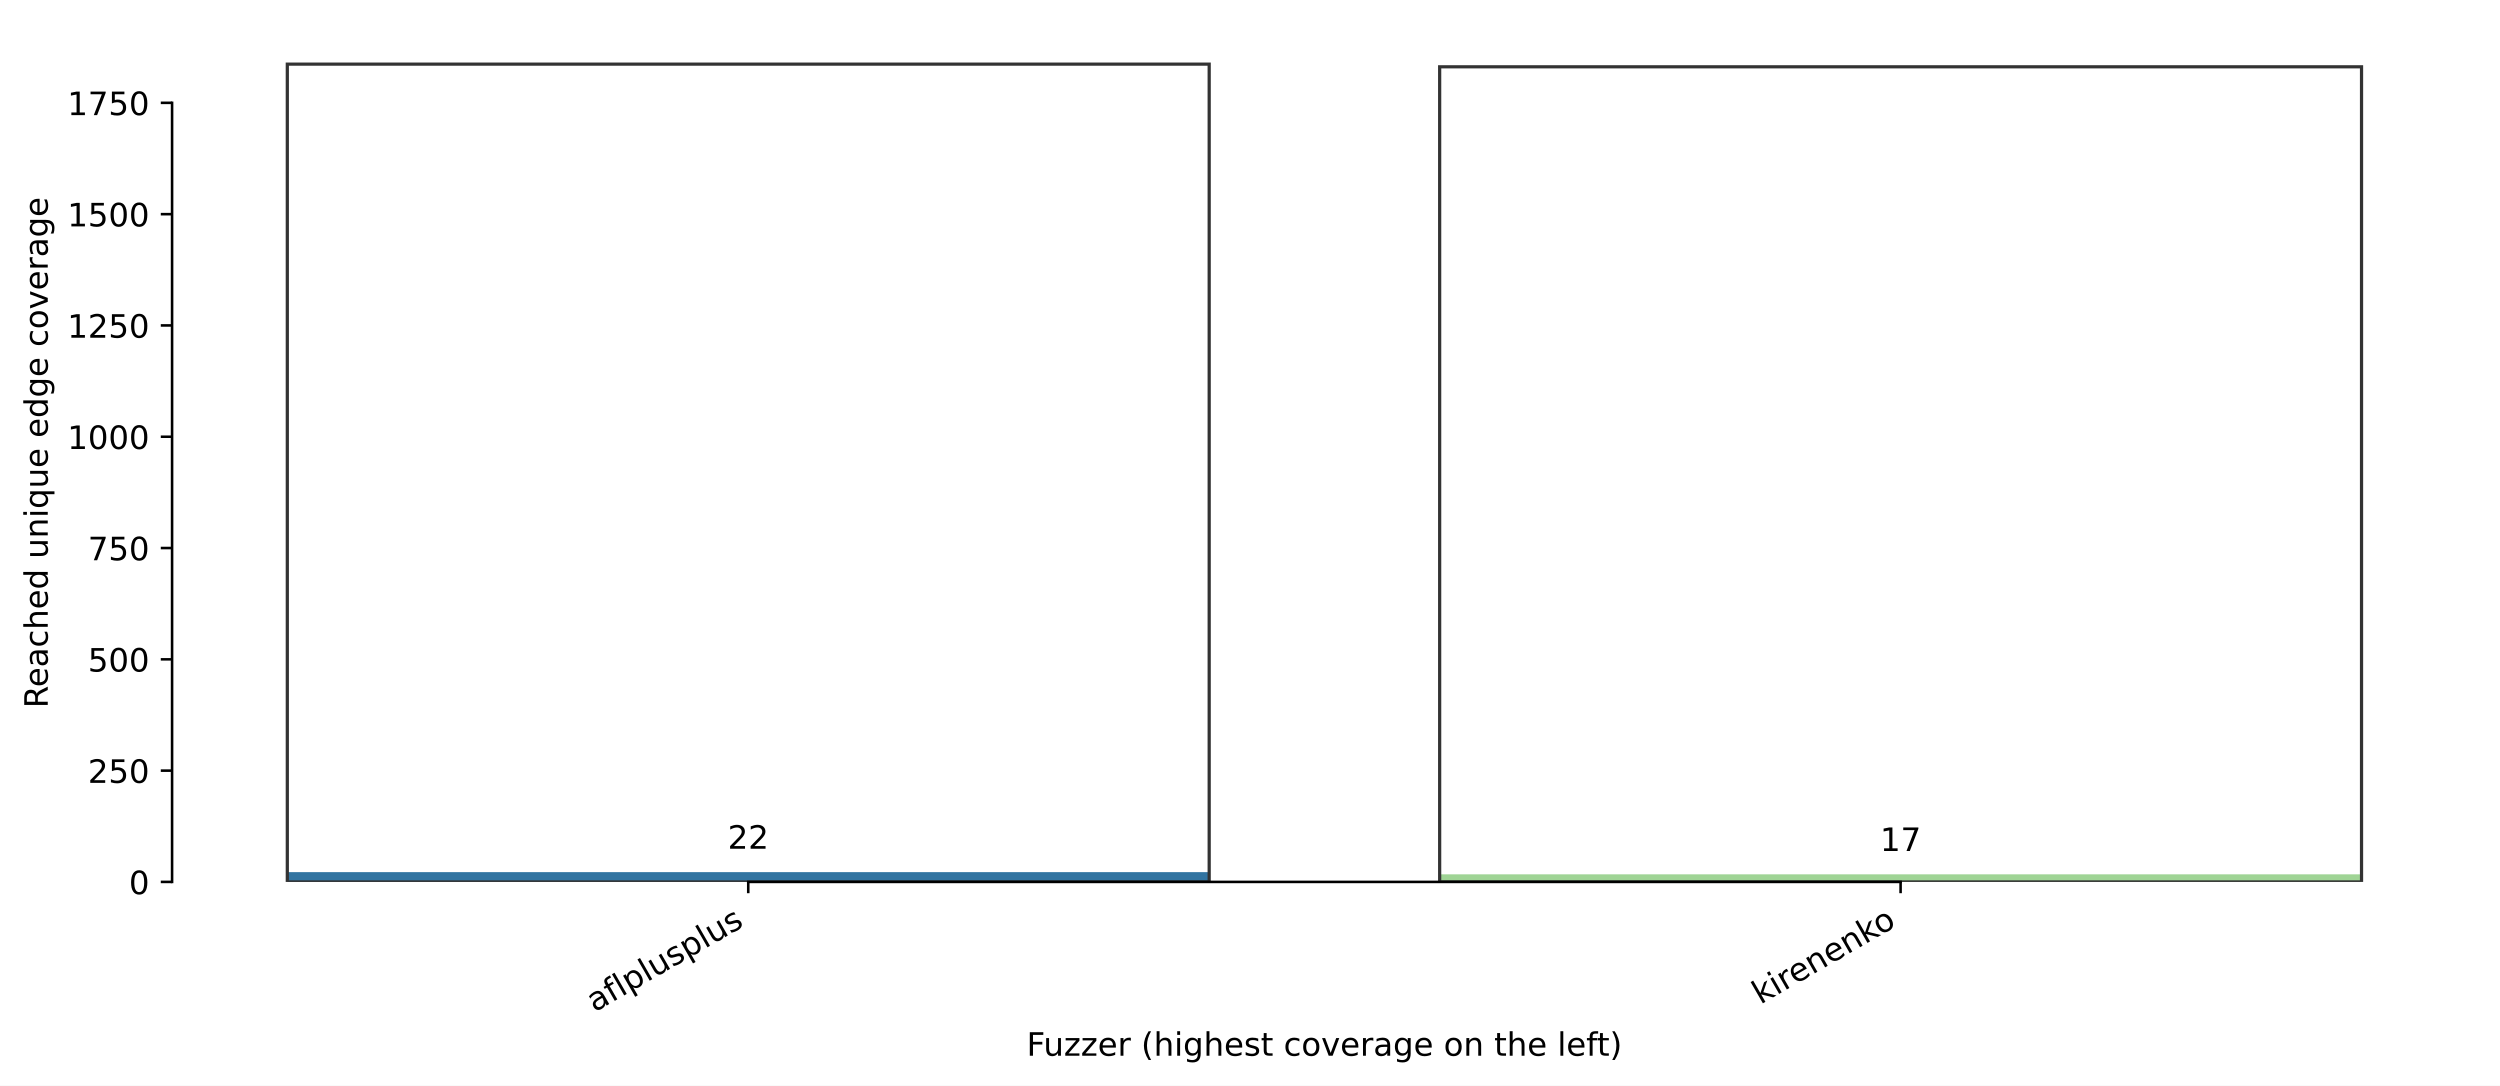
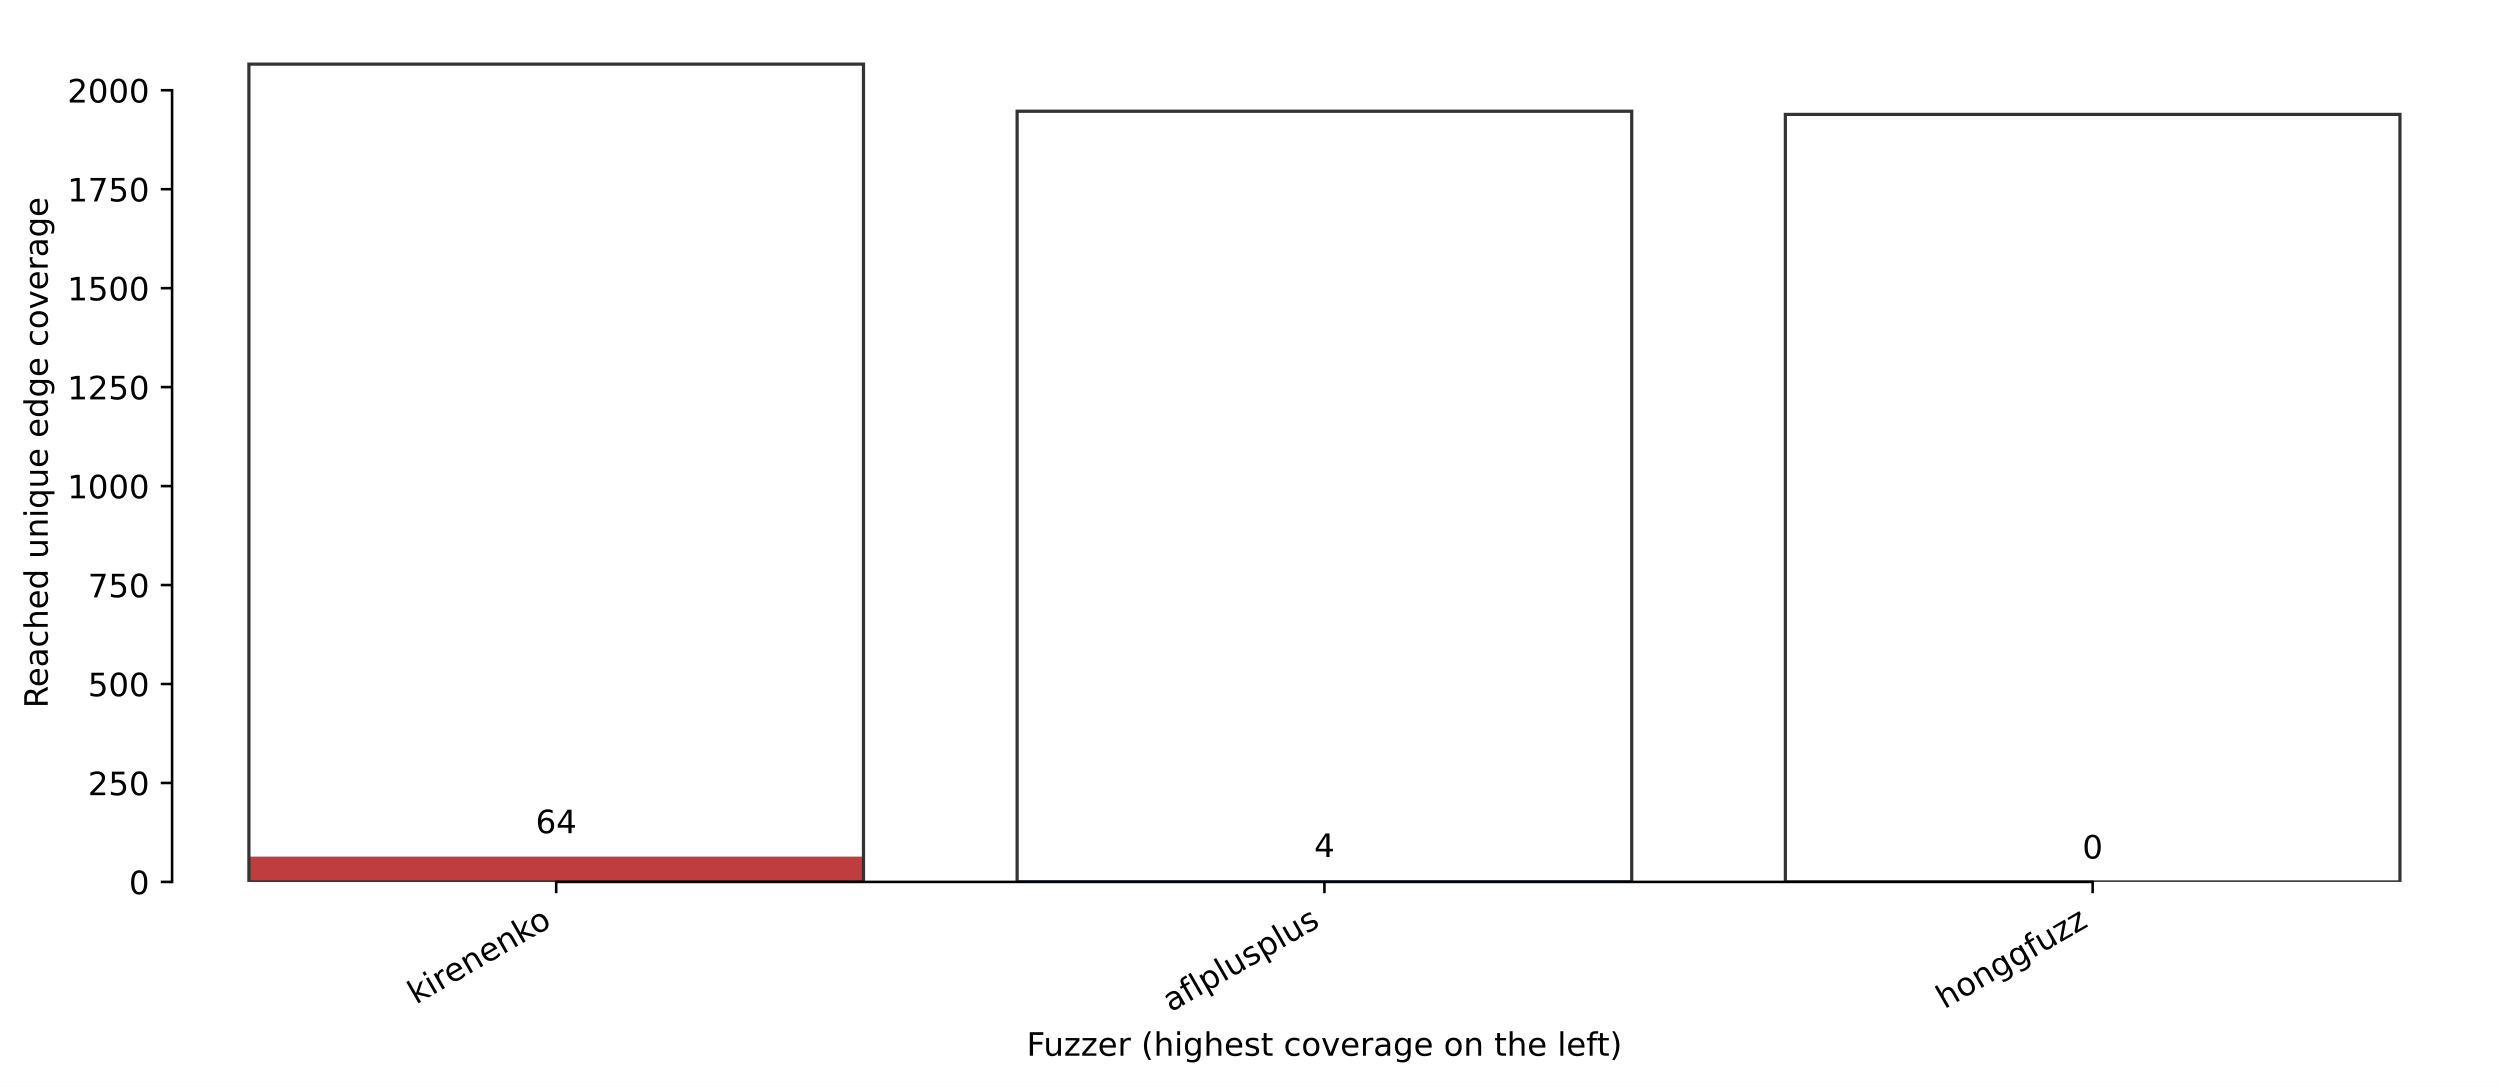
<svg xmlns="http://www.w3.org/2000/svg" xmlns:xlink="http://www.w3.org/1999/xlink" height="336.458pt" version="1.1" viewBox="0 0 774.768 336.458" width="774.768pt">
  <defs>
    <style type="text/css">*{stroke-linecap:butt;stroke-linejoin:round;}</style>
  </defs>
  <g id="figure_1">
    <g id="patch_1">
      <path d="M 0 336.458  L 774.768 336.458  L 774.768 0  L 0 0  z " style="fill:#ffffff;" />
    </g>
    <g id="axes_1">
      <g id="patch_2">
        <path d="M 53.328 273.312  L 767.568 273.312  L 767.568 7.2  L 53.328 7.2  z " style="fill:#ffffff;" />
      </g>
      <g id="patch_3">
-         <path clip-path="url(#pfdba943cb6)" d="M 89.04 273.312  L 374.736 273.312  L 374.736 270.277  L 89.04 270.277  z " style="fill:#3274a1;" />
+         <path clip-path="url(#p4f2ced7c10)" d="M 77.136 273.312  L 267.6 273.312  L 267.6 265.461  L 77.136 265.461  z " style="fill:#c03d3e;" />
      </g>
      <g id="patch_4">
-         <path clip-path="url(#pfdba943cb6)" d="M 446.16 273.312  L 731.856 273.312  L 731.856 270.967  L 446.16 270.967  z " style="fill:#9fd495;" />
+         <path clip-path="url(#p4f2ced7c10)" d="M 315.216 273.312  L 505.68 273.312  L 505.68 272.821  L 315.216 272.821  z " style="fill:#3274a1;" />
      </g>
      <g id="patch_5">
-         <path clip-path="url(#pfdba943cb6)" d="M 89.04 273.312  L 374.736 273.312  L 374.736 19.872  L 89.04 19.872  z " style="fill:none;stroke:#333333;stroke-linejoin:miter;" />
+         <path clip-path="url(#p4f2ced7c10)" d="M 553.296 273.312  L 743.76 273.312  L 743.76 273.312  L 553.296 273.312  z " style="fill:#9fd495;" />
      </g>
      <g id="patch_6">
-         <path clip-path="url(#pfdba943cb6)" d="M 446.16 273.312  L 731.856 273.312  L 731.856 20.7  L 446.16 20.7  z " style="fill:none;stroke:#333333;stroke-linejoin:miter;" />
+         <path clip-path="url(#p4f2ced7c10)" d="M 77.136 273.312  L 267.6 273.312  L 267.6 19.872  L 77.136 19.872  z " style="fill:none;stroke:#333333;stroke-linejoin:miter;" />
+       </g>
+       <g id="patch_7">
+         <path clip-path="url(#p4f2ced7c10)" d="M 315.216 273.312  L 505.68 273.312  L 505.68 34.47  L 315.216 34.47  z " style="fill:none;stroke:#333333;stroke-linejoin:miter;" />
+       </g>
+       <g id="patch_8">
+         <path clip-path="url(#p4f2ced7c10)" d="M 553.296 273.312  L 743.76 273.312  L 743.76 35.451  L 553.296 35.451  z " style="fill:none;stroke:#333333;stroke-linejoin:miter;" />
      </g>
      <g id="matplotlib.axis_1">
        <g id="xtick_1">
          <g id="line2d_1">
            <defs>
-               <path d="M 0 0  L 0 3.5  " id="m72f9bab8d8" style="stroke:#000000;stroke-width:0.8;" />
+               <path d="M 0 0  L 0 3.5  " id="m7b8a8b3a2a" style="stroke:#000000;stroke-width:0.8;" />
            </defs>
            <g>
-               <use style="stroke:#000000;stroke-width:0.8;" x="231.888" xlink:href="#m72f9bab8d8" y="273.312" />
+               <use style="stroke:#000000;stroke-width:0.8;" x="172.368" xlink:href="#m7b8a8b3a2a" y="273.312" />
            </g>
          </g>
          <g id="text_1">
-             <g transform="translate(184.2791 313.7792)rotate(-30)scale(0.1 -0.1)">
+             <g transform="translate(128.9079 311.3838)rotate(-30)scale(0.1 -0.1)">
+               <defs>
+                 <path d="M 9.078 75.984  L 18.109 75.984  L 18.109 31.109  L 44.922 54.688  L 56.391 54.688  L 27.391 29.109  L 57.625 0  L 45.906 0  L 18.109 26.703  L 18.109 0  L 9.078 0  z " id="DejaVuSans-107" />
+                 <path d="M 9.422 54.688  L 18.406 54.688  L 18.406 0  L 9.422 0  z M 9.422 75.984  L 18.406 75.984  L 18.406 64.594  L 9.422 64.594  z " id="DejaVuSans-105" />
+                 <path d="M 41.109 46.297  Q 39.594 47.172 37.812 47.578  Q 36.031 48 33.891 48  Q 26.266 48 22.188 43.047  Q 18.109 38.094 18.109 28.812  L 18.109 0  L 9.078 0  L 9.078 54.688  L 18.109 54.688  L 18.109 46.188  Q 20.953 51.172 25.484 53.578  Q 30.031 56 36.531 56  Q 37.453 56 38.578 55.875  Q 39.703 55.766 41.062 55.516  z " id="DejaVuSans-114" />
+                 <path d="M 56.203 29.594  L 56.203 25.203  L 14.891 25.203  Q 15.484 15.922 20.484 11.062  Q 25.484 6.203 34.422 6.203  Q 39.594 6.203 44.453 7.469  Q 49.312 8.734 54.109 11.281  L 54.109 2.781  Q 49.266 0.734 44.188 -0.344  Q 39.109 -1.422 33.891 -1.422  Q 20.797 -1.422 13.156 6.188  Q 5.516 13.812 5.516 26.812  Q 5.516 40.234 12.766 48.109  Q 20.016 56 32.328 56  Q 43.359 56 49.781 48.891  Q 56.203 41.797 56.203 29.594  z M 47.219 32.234  Q 47.125 39.594 43.094 43.984  Q 39.062 48.391 32.422 48.391  Q 24.906 48.391 20.391 44.141  Q 15.875 39.891 15.188 32.172  z " id="DejaVuSans-101" />
+                 <path d="M 54.891 33.016  L 54.891 0  L 45.906 0  L 45.906 32.719  Q 45.906 40.484 42.875 44.328  Q 39.844 48.188 33.797 48.188  Q 26.516 48.188 22.312 43.547  Q 18.109 38.922 18.109 30.906  L 18.109 0  L 9.078 0  L 9.078 54.688  L 18.109 54.688  L 18.109 46.188  Q 21.344 51.125 25.703 53.562  Q 30.078 56 35.797 56  Q 45.219 56 50.047 50.172  Q 54.891 44.344 54.891 33.016  z " id="DejaVuSans-110" />
+                 <path d="M 30.609 48.391  Q 23.391 48.391 19.188 42.75  Q 14.984 37.109 14.984 27.297  Q 14.984 17.484 19.156 11.844  Q 23.344 6.203 30.609 6.203  Q 37.797 6.203 41.984 11.859  Q 46.188 17.531 46.188 27.297  Q 46.188 37.016 41.984 42.703  Q 37.797 48.391 30.609 48.391  z M 30.609 56  Q 42.328 56 49.016 48.375  Q 55.719 40.766 55.719 27.297  Q 55.719 13.875 49.016 6.219  Q 42.328 -1.422 30.609 -1.422  Q 18.844 -1.422 12.172 6.219  Q 5.516 13.875 5.516 27.297  Q 5.516 40.766 12.172 48.375  Q 18.844 56 30.609 56  z " id="DejaVuSans-111" />
+               </defs>
+               <use xlink:href="#DejaVuSans-107" />
+               <use x="57.91" xlink:href="#DejaVuSans-105" />
+               <use x="85.693" xlink:href="#DejaVuSans-114" />
+               <use x="124.557" xlink:href="#DejaVuSans-101" />
+               <use x="186.08" xlink:href="#DejaVuSans-110" />
+               <use x="249.459" xlink:href="#DejaVuSans-101" />
+               <use x="310.982" xlink:href="#DejaVuSans-110" />
+               <use x="374.361" xlink:href="#DejaVuSans-107" />
+               <use x="428.646" xlink:href="#DejaVuSans-111" />
+             </g>
+           </g>
+         </g>
+         <g id="xtick_2">
+           <g id="line2d_2">
+             <g>
+               <use style="stroke:#000000;stroke-width:0.8;" x="410.448" xlink:href="#m7b8a8b3a2a" y="273.312" />
+             </g>
+           </g>
+           <g id="text_2">
+             <g transform="translate(362.8391 313.7792)rotate(-30)scale(0.1 -0.1)">
              <defs>
                <path d="M 34.281 27.484  Q 23.391 27.484 19.188 25  Q 14.984 22.516 14.984 16.5  Q 14.984 11.719 18.141 8.906  Q 21.297 6.109 26.703 6.109  Q 34.188 6.109 38.703 11.406  Q 43.219 16.703 43.219 25.484  L 43.219 27.484  z M 52.203 31.203  L 52.203 0  L 43.219 0  L 43.219 8.297  Q 40.141 3.328 35.547 0.953  Q 30.953 -1.422 24.312 -1.422  Q 15.922 -1.422 10.953 3.297  Q 6 8.016 6 15.922  Q 6 25.141 12.172 29.828  Q 18.359 34.516 30.609 34.516  L 43.219 34.516  L 43.219 35.406  Q 43.219 41.609 39.141 45  Q 35.062 48.391 27.688 48.391  Q 23 48.391 18.547 47.266  Q 14.109 46.141 10.016 43.891  L 10.016 52.203  Q 14.938 54.109 19.578 55.047  Q 24.219 56 28.609 56  Q 40.484 56 46.344 49.844  Q 52.203 43.703 52.203 31.203  z " id="DejaVuSans-97" />
                <path d="M 37.109 75.984  L 37.109 68.5  L 28.516 68.5  Q 23.688 68.5 21.797 66.547  Q 19.922 64.594 19.922 59.516  L 19.922 54.688  L 34.719 54.688  L 34.719 47.703  L 19.922 47.703  L 19.922 0  L 10.891 0  L 10.891 47.703  L 2.297 47.703  L 2.297 54.688  L 10.891 54.688  L 10.891 58.5  Q 10.891 67.625 15.141 71.797  Q 19.391 75.984 28.609 75.984  z " id="DejaVuSans-102" />
                <path d="M 9.422 75.984  L 18.406 75.984  L 18.406 0  L 9.422 0  z " id="DejaVuSans-108" />
                <path d="M 18.109 8.203  L 18.109 -20.797  L 9.078 -20.797  L 9.078 54.688  L 18.109 54.688  L 18.109 46.391  Q 20.953 51.266 25.266 53.625  Q 29.594 56 35.594 56  Q 45.562 56 51.781 48.094  Q 58.016 40.188 58.016 27.297  Q 58.016 14.406 51.781 6.484  Q 45.562 -1.422 35.594 -1.422  Q 29.594 -1.422 25.266 0.953  Q 20.953 3.328 18.109 8.203  z M 48.688 27.297  Q 48.688 37.203 44.609 42.844  Q 40.531 48.484 33.406 48.484  Q 26.266 48.484 22.188 42.844  Q 18.109 37.203 18.109 27.297  Q 18.109 17.391 22.188 11.75  Q 26.266 6.109 33.406 6.109  Q 40.531 6.109 44.609 11.75  Q 48.688 17.391 48.688 27.297  z " id="DejaVuSans-112" />
                <path d="M 8.5 21.578  L 8.5 54.688  L 17.484 54.688  L 17.484 21.922  Q 17.484 14.156 20.5 10.266  Q 23.531 6.391 29.594 6.391  Q 36.859 6.391 41.078 11.031  Q 45.312 15.672 45.312 23.688  L 45.312 54.688  L 54.297 54.688  L 54.297 0  L 45.312 0  L 45.312 8.406  Q 42.047 3.422 37.719 1  Q 33.406 -1.422 27.688 -1.422  Q 18.266 -1.422 13.375 4.438  Q 8.5 10.297 8.5 21.578  z M 31.109 56  z " id="DejaVuSans-117" />
                <path d="M 44.281 53.078  L 44.281 44.578  Q 40.484 46.531 36.375 47.5  Q 32.281 48.484 27.875 48.484  Q 21.188 48.484 17.844 46.438  Q 14.5 44.391 14.5 40.281  Q 14.5 37.156 16.891 35.375  Q 19.281 33.594 26.516 31.984  L 29.594 31.297  Q 39.156 29.25 43.188 25.516  Q 47.219 21.781 47.219 15.094  Q 47.219 7.469 41.188 3.016  Q 35.156 -1.422 24.609 -1.422  Q 20.219 -1.422 15.453 -0.562  Q 10.688 0.297 5.422 2  L 5.422 11.281  Q 10.406 8.688 15.234 7.391  Q 20.062 6.109 24.812 6.109  Q 31.156 6.109 34.562 8.281  Q 37.984 10.453 37.984 14.406  Q 37.984 18.062 35.516 20.016  Q 33.062 21.969 24.703 23.781  L 21.578 24.516  Q 13.234 26.266 9.516 29.906  Q 5.812 33.547 5.812 39.891  Q 5.812 47.609 11.281 51.797  Q 16.75 56 26.812 56  Q 31.781 56 36.172 55.266  Q 40.578 54.547 44.281 53.078  z " id="DejaVuSans-115" />
              </defs>
              <use xlink:href="#DejaVuSans-97" />
              <use x="61.279" xlink:href="#DejaVuSans-102" />
              <use x="96.484" xlink:href="#DejaVuSans-108" />
              <use x="124.268" xlink:href="#DejaVuSans-112" />
              <use x="187.744" xlink:href="#DejaVuSans-108" />
              <use x="215.527" xlink:href="#DejaVuSans-117" />
              <use x="278.906" xlink:href="#DejaVuSans-115" />
              <use x="331.006" xlink:href="#DejaVuSans-112" />
              <use x="394.482" xlink:href="#DejaVuSans-108" />
              <use x="422.266" xlink:href="#DejaVuSans-117" />
              <use x="485.645" xlink:href="#DejaVuSans-115" />
            </g>
          </g>
        </g>
-         <g id="xtick_2">
-           <g id="line2d_2">
-             <g>
-               <use style="stroke:#000000;stroke-width:0.8;" x="589.008" xlink:href="#m72f9bab8d8" y="273.312" />
-             </g>
-           </g>
-           <g id="text_2">
-             <g transform="translate(545.5479 311.3838)rotate(-30)scale(0.1 -0.1)">
-               <defs>
-                 <path d="M 9.078 75.984  L 18.109 75.984  L 18.109 31.109  L 44.922 54.688  L 56.391 54.688  L 27.391 29.109  L 57.625 0  L 45.906 0  L 18.109 26.703  L 18.109 0  L 9.078 0  z " id="DejaVuSans-107" />
-                 <path d="M 9.422 54.688  L 18.406 54.688  L 18.406 0  L 9.422 0  z M 9.422 75.984  L 18.406 75.984  L 18.406 64.594  L 9.422 64.594  z " id="DejaVuSans-105" />
-                 <path d="M 41.109 46.297  Q 39.594 47.172 37.812 47.578  Q 36.031 48 33.891 48  Q 26.266 48 22.188 43.047  Q 18.109 38.094 18.109 28.812  L 18.109 0  L 9.078 0  L 9.078 54.688  L 18.109 54.688  L 18.109 46.188  Q 20.953 51.172 25.484 53.578  Q 30.031 56 36.531 56  Q 37.453 56 38.578 55.875  Q 39.703 55.766 41.062 55.516  z " id="DejaVuSans-114" />
-                 <path d="M 56.203 29.594  L 56.203 25.203  L 14.891 25.203  Q 15.484 15.922 20.484 11.062  Q 25.484 6.203 34.422 6.203  Q 39.594 6.203 44.453 7.469  Q 49.312 8.734 54.109 11.281  L 54.109 2.781  Q 49.266 0.734 44.188 -0.344  Q 39.109 -1.422 33.891 -1.422  Q 20.797 -1.422 13.156 6.188  Q 5.516 13.812 5.516 26.812  Q 5.516 40.234 12.766 48.109  Q 20.016 56 32.328 56  Q 43.359 56 49.781 48.891  Q 56.203 41.797 56.203 29.594  z M 47.219 32.234  Q 47.125 39.594 43.094 43.984  Q 39.062 48.391 32.422 48.391  Q 24.906 48.391 20.391 44.141  Q 15.875 39.891 15.188 32.172  z " id="DejaVuSans-101" />
-                 <path d="M 54.891 33.016  L 54.891 0  L 45.906 0  L 45.906 32.719  Q 45.906 40.484 42.875 44.328  Q 39.844 48.188 33.797 48.188  Q 26.516 48.188 22.312 43.547  Q 18.109 38.922 18.109 30.906  L 18.109 0  L 9.078 0  L 9.078 54.688  L 18.109 54.688  L 18.109 46.188  Q 21.344 51.125 25.703 53.562  Q 30.078 56 35.797 56  Q 45.219 56 50.047 50.172  Q 54.891 44.344 54.891 33.016  z " id="DejaVuSans-110" />
-                 <path d="M 30.609 48.391  Q 23.391 48.391 19.188 42.75  Q 14.984 37.109 14.984 27.297  Q 14.984 17.484 19.156 11.844  Q 23.344 6.203 30.609 6.203  Q 37.797 6.203 41.984 11.859  Q 46.188 17.531 46.188 27.297  Q 46.188 37.016 41.984 42.703  Q 37.797 48.391 30.609 48.391  z M 30.609 56  Q 42.328 56 49.016 48.375  Q 55.719 40.766 55.719 27.297  Q 55.719 13.875 49.016 6.219  Q 42.328 -1.422 30.609 -1.422  Q 18.844 -1.422 12.172 6.219  Q 5.516 13.875 5.516 27.297  Q 5.516 40.766 12.172 48.375  Q 18.844 56 30.609 56  z " id="DejaVuSans-111" />
-               </defs>
-               <use xlink:href="#DejaVuSans-107" />
-               <use x="57.91" xlink:href="#DejaVuSans-105" />
-               <use x="85.693" xlink:href="#DejaVuSans-114" />
-               <use x="124.557" xlink:href="#DejaVuSans-101" />
-               <use x="186.08" xlink:href="#DejaVuSans-110" />
-               <use x="249.459" xlink:href="#DejaVuSans-101" />
-               <use x="310.982" xlink:href="#DejaVuSans-110" />
-               <use x="374.361" xlink:href="#DejaVuSans-107" />
-               <use x="428.646" xlink:href="#DejaVuSans-111" />
-             </g>
-           </g>
-         </g>
-         <g id="text_3">
+         <g id="xtick_3">
+           <g id="line2d_3">
+             <g>
+               <use style="stroke:#000000;stroke-width:0.8;" x="648.528" xlink:href="#m7b8a8b3a2a" y="273.312" />
+             </g>
+           </g>
+           <g id="text_3">
+             <g transform="translate(602.5889 312.8151)rotate(-30)scale(0.1 -0.1)">
+               <defs>
+                 <path d="M 54.891 33.016  L 54.891 0  L 45.906 0  L 45.906 32.719  Q 45.906 40.484 42.875 44.328  Q 39.844 48.188 33.797 48.188  Q 26.516 48.188 22.312 43.547  Q 18.109 38.922 18.109 30.906  L 18.109 0  L 9.078 0  L 9.078 75.984  L 18.109 75.984  L 18.109 46.188  Q 21.344 51.125 25.703 53.562  Q 30.078 56 35.797 56  Q 45.219 56 50.047 50.172  Q 54.891 44.344 54.891 33.016  z " id="DejaVuSans-104" />
+                 <path d="M 45.406 27.984  Q 45.406 37.75 41.375 43.109  Q 37.359 48.484 30.078 48.484  Q 22.859 48.484 18.828 43.109  Q 14.797 37.75 14.797 27.984  Q 14.797 18.266 18.828 12.891  Q 22.859 7.516 30.078 7.516  Q 37.359 7.516 41.375 12.891  Q 45.406 18.266 45.406 27.984  z M 54.391 6.781  Q 54.391 -7.172 48.188 -13.984  Q 42 -20.797 29.203 -20.797  Q 24.469 -20.797 20.266 -20.094  Q 16.062 -19.391 12.109 -17.922  L 12.109 -9.188  Q 16.062 -11.328 19.922 -12.344  Q 23.781 -13.375 27.781 -13.375  Q 36.625 -13.375 41.016 -8.766  Q 45.406 -4.156 45.406 5.172  L 45.406 9.625  Q 42.625 4.781 38.281 2.391  Q 33.938 0 27.875 0  Q 17.828 0 11.672 7.656  Q 5.516 15.328 5.516 27.984  Q 5.516 40.672 11.672 48.328  Q 17.828 56 27.875 56  Q 33.938 56 38.281 53.609  Q 42.625 51.219 45.406 46.391  L 45.406 54.688  L 54.391 54.688  z " id="DejaVuSans-103" />
+                 <path d="M 5.516 54.688  L 48.188 54.688  L 48.188 46.484  L 14.406 7.172  L 48.188 7.172  L 48.188 0  L 4.297 0  L 4.297 8.203  L 38.094 47.516  L 5.516 47.516  z " id="DejaVuSans-122" />
+               </defs>
+               <use xlink:href="#DejaVuSans-104" />
+               <use x="63.379" xlink:href="#DejaVuSans-111" />
+               <use x="124.561" xlink:href="#DejaVuSans-110" />
+               <use x="187.939" xlink:href="#DejaVuSans-103" />
+               <use x="251.416" xlink:href="#DejaVuSans-103" />
+               <use x="314.893" xlink:href="#DejaVuSans-102" />
+               <use x="350.098" xlink:href="#DejaVuSans-117" />
+               <use x="413.477" xlink:href="#DejaVuSans-122" />
+               <use x="465.967" xlink:href="#DejaVuSans-122" />
+             </g>
+           </g>
+         </g>
+         <g id="text_4">
          <g transform="translate(318.1622 327.1787)scale(0.1 -0.1)">
            <defs>
              <path d="M 9.812 72.906  L 51.703 72.906  L 51.703 64.594  L 19.672 64.594  L 19.672 43.109  L 48.578 43.109  L 48.578 34.812  L 19.672 34.812  L 19.672 0  L 9.812 0  z " id="DejaVuSans-70" />
-               <path d="M 5.516 54.688  L 48.188 54.688  L 48.188 46.484  L 14.406 7.172  L 48.188 7.172  L 48.188 0  L 4.297 0  L 4.297 8.203  L 38.094 47.516  L 5.516 47.516  z " id="DejaVuSans-122" />
              <path id="DejaVuSans-32" />
              <path d="M 31 75.875  Q 24.469 64.656 21.281 53.656  Q 18.109 42.672 18.109 31.391  Q 18.109 20.125 21.312 9.062  Q 24.516 -2 31 -13.188  L 23.188 -13.188  Q 15.875 -1.703 12.234 9.375  Q 8.594 20.453 8.594 31.391  Q 8.594 42.281 12.203 53.312  Q 15.828 64.359 23.188 75.875  z " id="DejaVuSans-40" />
-               <path d="M 54.891 33.016  L 54.891 0  L 45.906 0  L 45.906 32.719  Q 45.906 40.484 42.875 44.328  Q 39.844 48.188 33.797 48.188  Q 26.516 48.188 22.312 43.547  Q 18.109 38.922 18.109 30.906  L 18.109 0  L 9.078 0  L 9.078 75.984  L 18.109 75.984  L 18.109 46.188  Q 21.344 51.125 25.703 53.562  Q 30.078 56 35.797 56  Q 45.219 56 50.047 50.172  Q 54.891 44.344 54.891 33.016  z " id="DejaVuSans-104" />
-               <path d="M 45.406 27.984  Q 45.406 37.75 41.375 43.109  Q 37.359 48.484 30.078 48.484  Q 22.859 48.484 18.828 43.109  Q 14.797 37.75 14.797 27.984  Q 14.797 18.266 18.828 12.891  Q 22.859 7.516 30.078 7.516  Q 37.359 7.516 41.375 12.891  Q 45.406 18.266 45.406 27.984  z M 54.391 6.781  Q 54.391 -7.172 48.188 -13.984  Q 42 -20.797 29.203 -20.797  Q 24.469 -20.797 20.266 -20.094  Q 16.062 -19.391 12.109 -17.922  L 12.109 -9.188  Q 16.062 -11.328 19.922 -12.344  Q 23.781 -13.375 27.781 -13.375  Q 36.625 -13.375 41.016 -8.766  Q 45.406 -4.156 45.406 5.172  L 45.406 9.625  Q 42.625 4.781 38.281 2.391  Q 33.938 0 27.875 0  Q 17.828 0 11.672 7.656  Q 5.516 15.328 5.516 27.984  Q 5.516 40.672 11.672 48.328  Q 17.828 56 27.875 56  Q 33.938 56 38.281 53.609  Q 42.625 51.219 45.406 46.391  L 45.406 54.688  L 54.391 54.688  z " id="DejaVuSans-103" />
              <path d="M 18.312 70.219  L 18.312 54.688  L 36.812 54.688  L 36.812 47.703  L 18.312 47.703  L 18.312 18.016  Q 18.312 11.328 20.141 9.422  Q 21.969 7.516 27.594 7.516  L 36.812 7.516  L 36.812 0  L 27.594 0  Q 17.188 0 13.234 3.875  Q 9.281 7.766 9.281 18.016  L 9.281 47.703  L 2.688 47.703  L 2.688 54.688  L 9.281 54.688  L 9.281 70.219  z " id="DejaVuSans-116" />
              <path d="M 48.781 52.594  L 48.781 44.188  Q 44.969 46.297 41.141 47.344  Q 37.312 48.391 33.406 48.391  Q 24.656 48.391 19.812 42.844  Q 14.984 37.312 14.984 27.297  Q 14.984 17.281 19.812 11.734  Q 24.656 6.203 33.406 6.203  Q 37.312 6.203 41.141 7.25  Q 44.969 8.297 48.781 10.406  L 48.781 2.094  Q 45.016 0.344 40.984 -0.531  Q 36.969 -1.422 32.422 -1.422  Q 20.062 -1.422 12.781 6.344  Q 5.516 14.109 5.516 27.297  Q 5.516 40.672 12.859 48.328  Q 20.219 56 33.016 56  Q 37.156 56 41.109 55.141  Q 45.062 54.297 48.781 52.594  z " id="DejaVuSans-99" />
              <path d="M 2.984 54.688  L 12.5 54.688  L 29.594 8.797  L 46.688 54.688  L 56.203 54.688  L 35.688 0  L 23.484 0  z " id="DejaVuSans-118" />
              <path d="M 8.016 75.875  L 15.828 75.875  Q 23.141 64.359 26.781 53.312  Q 30.422 42.281 30.422 31.391  Q 30.422 20.453 26.781 9.375  Q 23.141 -1.703 15.828 -13.188  L 8.016 -13.188  Q 14.5 -2 17.703 9.062  Q 20.906 20.125 20.906 31.391  Q 20.906 42.672 17.703 53.656  Q 14.5 64.656 8.016 75.875  z " id="DejaVuSans-41" />
            </defs>
            <use xlink:href="#DejaVuSans-70" />
            <use x="52.02" xlink:href="#DejaVuSans-117" />
            <use x="115.398" xlink:href="#DejaVuSans-122" />
            <use x="167.889" xlink:href="#DejaVuSans-122" />
            <use x="220.379" xlink:href="#DejaVuSans-101" />
            <use x="281.902" xlink:href="#DejaVuSans-114" />
            <use x="323.016" xlink:href="#DejaVuSans-32" />
            <use x="354.803" xlink:href="#DejaVuSans-40" />
            <use x="393.816" xlink:href="#DejaVuSans-104" />
            <use x="457.195" xlink:href="#DejaVuSans-105" />
            <use x="484.979" xlink:href="#DejaVuSans-103" />
            <use x="548.455" xlink:href="#DejaVuSans-104" />
            <use x="611.834" xlink:href="#DejaVuSans-101" />
            <use x="673.357" xlink:href="#DejaVuSans-115" />
            <use x="725.457" xlink:href="#DejaVuSans-116" />
            <use x="764.666" xlink:href="#DejaVuSans-32" />
            <use x="796.453" xlink:href="#DejaVuSans-99" />
            <use x="851.434" xlink:href="#DejaVuSans-111" />
            <use x="912.615" xlink:href="#DejaVuSans-118" />
            <use x="971.795" xlink:href="#DejaVuSans-101" />
            <use x="1033.318" xlink:href="#DejaVuSans-114" />
            <use x="1074.432" xlink:href="#DejaVuSans-97" />
            <use x="1135.711" xlink:href="#DejaVuSans-103" />
            <use x="1199.188" xlink:href="#DejaVuSans-101" />
            <use x="1260.711" xlink:href="#DejaVuSans-32" />
            <use x="1292.498" xlink:href="#DejaVuSans-111" />
            <use x="1353.68" xlink:href="#DejaVuSans-110" />
            <use x="1417.059" xlink:href="#DejaVuSans-32" />
            <use x="1448.846" xlink:href="#DejaVuSans-116" />
            <use x="1488.055" xlink:href="#DejaVuSans-104" />
            <use x="1551.434" xlink:href="#DejaVuSans-101" />
            <use x="1612.957" xlink:href="#DejaVuSans-32" />
            <use x="1644.744" xlink:href="#DejaVuSans-108" />
            <use x="1672.527" xlink:href="#DejaVuSans-101" />
            <use x="1734.051" xlink:href="#DejaVuSans-102" />
            <use x="1767.506" xlink:href="#DejaVuSans-116" />
            <use x="1806.715" xlink:href="#DejaVuSans-41" />
          </g>
        </g>
      </g>
      <g id="matplotlib.axis_2">
        <g id="ytick_1">
-           <g id="line2d_3">
+           <g id="line2d_4">
            <defs>
-               <path d="M 0 0  L -3.5 0  " id="mc567645223" style="stroke:#000000;stroke-width:0.8;" />
+               <path d="M 0 0  L -3.5 0  " id="m9d8a50015d" style="stroke:#000000;stroke-width:0.8;" />
            </defs>
            <g>
-               <use style="stroke:#000000;stroke-width:0.8;" x="53.328" xlink:href="#mc567645223" y="273.312" />
-             </g>
-           </g>
-           <g id="text_4">
+               <use style="stroke:#000000;stroke-width:0.8;" x="53.328" xlink:href="#m9d8a50015d" y="273.312" />
+             </g>
+           </g>
+           <g id="text_5">
            <g transform="translate(39.96563 277.1112)scale(0.1 -0.1)">
              <defs>
                <path d="M 31.781 66.406  Q 24.172 66.406 20.328 58.906  Q 16.5 51.422 16.5 36.375  Q 16.5 21.391 20.328 13.891  Q 24.172 6.391 31.781 6.391  Q 39.453 6.391 43.281 13.891  Q 47.125 21.391 47.125 36.375  Q 47.125 51.422 43.281 58.906  Q 39.453 66.406 31.781 66.406  z M 31.781 74.219  Q 44.047 74.219 50.516 64.516  Q 56.984 54.828 56.984 36.375  Q 56.984 17.969 50.516 8.266  Q 44.047 -1.422 31.781 -1.422  Q 19.531 -1.422 13.062 8.266  Q 6.594 17.969 6.594 36.375  Q 6.594 54.828 13.062 64.516  Q 19.531 74.219 31.781 74.219  z " id="DejaVuSans-48" />
              </defs>
              <use xlink:href="#DejaVuSans-48" />
            </g>
          </g>
        </g>
        <g id="ytick_2">
-           <g id="line2d_4">
-             <g>
-               <use style="stroke:#000000;stroke-width:0.8;" x="53.328" xlink:href="#mc567645223" y="238.821" />
-             </g>
-           </g>
-           <g id="text_5">
-             <g transform="translate(27.24063 242.6202)scale(0.1 -0.1)">
+           <g id="line2d_5">
+             <g>
+               <use style="stroke:#000000;stroke-width:0.8;" x="53.328" xlink:href="#m9d8a50015d" y="242.644" />
+             </g>
+           </g>
+           <g id="text_6">
+             <g transform="translate(27.24063 246.4433)scale(0.1 -0.1)">
              <defs>
                <path d="M 19.188 8.297  L 53.609 8.297  L 53.609 0  L 7.328 0  L 7.328 8.297  Q 12.938 14.109 22.625 23.891  Q 32.328 33.688 34.812 36.531  Q 39.547 41.844 41.422 45.531  Q 43.312 49.219 43.312 52.781  Q 43.312 58.594 39.234 62.25  Q 35.156 65.922 28.609 65.922  Q 23.969 65.922 18.812 64.312  Q 13.672 62.703 7.812 59.422  L 7.812 69.391  Q 13.766 71.781 18.938 73  Q 24.125 74.219 28.422 74.219  Q 39.75 74.219 46.484 68.547  Q 53.219 62.891 53.219 53.422  Q 53.219 48.922 51.531 44.891  Q 49.859 40.875 45.406 35.406  Q 44.188 33.984 37.641 27.219  Q 31.109 20.453 19.188 8.297  z " id="DejaVuSans-50" />
                <path d="M 10.797 72.906  L 49.516 72.906  L 49.516 64.594  L 19.828 64.594  L 19.828 46.734  Q 21.969 47.469 24.109 47.828  Q 26.266 48.188 28.422 48.188  Q 40.625 48.188 47.75 41.5  Q 54.891 34.812 54.891 23.391  Q 54.891 11.625 47.562 5.094  Q 40.234 -1.422 26.906 -1.422  Q 22.312 -1.422 17.547 -0.641  Q 12.797 0.141 7.719 1.703  L 7.719 11.625  Q 12.109 9.234 16.797 8.062  Q 21.484 6.891 26.703 6.891  Q 35.156 6.891 40.078 11.328  Q 45.016 15.766 45.016 23.391  Q 45.016 31 40.078 35.438  Q 35.156 39.891 26.703 39.891  Q 22.75 39.891 18.812 39.016  Q 14.891 38.141 10.797 36.281  z " id="DejaVuSans-53" />
              </defs>
              <use xlink:href="#DejaVuSans-50" />
              <use x="63.623" xlink:href="#DejaVuSans-53" />
              <use x="127.246" xlink:href="#DejaVuSans-48" />
            </g>
          </g>
        </g>
        <g id="ytick_3">
-           <g id="line2d_5">
-             <g>
-               <use style="stroke:#000000;stroke-width:0.8;" x="53.328" xlink:href="#mc567645223" y="204.33" />
-             </g>
-           </g>
-           <g id="text_6">
-             <g transform="translate(27.24063 208.1292)scale(0.1 -0.1)">
+           <g id="line2d_6">
+             <g>
+               <use style="stroke:#000000;stroke-width:0.8;" x="53.328" xlink:href="#m9d8a50015d" y="211.976" />
+             </g>
+           </g>
+           <g id="text_7">
+             <g transform="translate(27.24063 215.7753)scale(0.1 -0.1)">
              <use xlink:href="#DejaVuSans-53" />
              <use x="63.623" xlink:href="#DejaVuSans-48" />
              <use x="127.246" xlink:href="#DejaVuSans-48" />
            </g>
          </g>
        </g>
        <g id="ytick_4">
-           <g id="line2d_6">
-             <g>
-               <use style="stroke:#000000;stroke-width:0.8;" x="53.328" xlink:href="#mc567645223" y="169.839" />
-             </g>
-           </g>
-           <g id="text_7">
-             <g transform="translate(27.24063 173.6382)scale(0.1 -0.1)">
+           <g id="line2d_7">
+             <g>
+               <use style="stroke:#000000;stroke-width:0.8;" x="53.328" xlink:href="#m9d8a50015d" y="181.308" />
+             </g>
+           </g>
+           <g id="text_8">
+             <g transform="translate(27.24063 185.1073)scale(0.1 -0.1)">
              <defs>
                <path d="M 8.203 72.906  L 55.078 72.906  L 55.078 68.703  L 28.609 0  L 18.312 0  L 43.219 64.594  L 8.203 64.594  z " id="DejaVuSans-55" />
              </defs>
              <use xlink:href="#DejaVuSans-55" />
              <use x="63.623" xlink:href="#DejaVuSans-53" />
              <use x="127.246" xlink:href="#DejaVuSans-48" />
            </g>
          </g>
        </g>
        <g id="ytick_5">
-           <g id="line2d_7">
-             <g>
-               <use style="stroke:#000000;stroke-width:0.8;" x="53.328" xlink:href="#mc567645223" y="135.348" />
-             </g>
-           </g>
-           <g id="text_8">
-             <g transform="translate(20.87813 139.1471)scale(0.1 -0.1)">
+           <g id="line2d_8">
+             <g>
+               <use style="stroke:#000000;stroke-width:0.8;" x="53.328" xlink:href="#m9d8a50015d" y="150.64" />
+             </g>
+           </g>
+           <g id="text_9">
+             <g transform="translate(20.87813 154.4394)scale(0.1 -0.1)">
              <defs>
                <path d="M 12.406 8.297  L 28.516 8.297  L 28.516 63.922  L 10.984 60.406  L 10.984 69.391  L 28.422 72.906  L 38.281 72.906  L 38.281 8.297  L 54.391 8.297  L 54.391 0  L 12.406 0  z " id="DejaVuSans-49" />
              </defs>
              <use xlink:href="#DejaVuSans-49" />
              <use x="63.623" xlink:href="#DejaVuSans-48" />
              <use x="127.246" xlink:href="#DejaVuSans-48" />
              <use x="190.869" xlink:href="#DejaVuSans-48" />
            </g>
          </g>
        </g>
        <g id="ytick_6">
-           <g id="line2d_8">
-             <g>
-               <use style="stroke:#000000;stroke-width:0.8;" x="53.328" xlink:href="#mc567645223" y="100.857" />
-             </g>
-           </g>
-           <g id="text_9">
-             <g transform="translate(20.87813 104.6561)scale(0.1 -0.1)">
+           <g id="line2d_9">
+             <g>
+               <use style="stroke:#000000;stroke-width:0.8;" x="53.328" xlink:href="#m9d8a50015d" y="119.972" />
+             </g>
+           </g>
+           <g id="text_10">
+             <g transform="translate(20.87813 123.7714)scale(0.1 -0.1)">
              <use xlink:href="#DejaVuSans-49" />
              <use x="63.623" xlink:href="#DejaVuSans-50" />
              <use x="127.246" xlink:href="#DejaVuSans-53" />
              <use x="190.869" xlink:href="#DejaVuSans-48" />
            </g>
          </g>
        </g>
        <g id="ytick_7">
-           <g id="line2d_9">
-             <g>
-               <use style="stroke:#000000;stroke-width:0.8;" x="53.328" xlink:href="#mc567645223" y="66.366" />
-             </g>
-           </g>
-           <g id="text_10">
-             <g transform="translate(20.87813 70.16511)scale(0.1 -0.1)">
+           <g id="line2d_10">
+             <g>
+               <use style="stroke:#000000;stroke-width:0.8;" x="53.328" xlink:href="#m9d8a50015d" y="89.304" />
+             </g>
+           </g>
+           <g id="text_11">
+             <g transform="translate(20.87813 93.10347)scale(0.1 -0.1)">
              <use xlink:href="#DejaVuSans-49" />
              <use x="63.623" xlink:href="#DejaVuSans-53" />
              <use x="127.246" xlink:href="#DejaVuSans-48" />
              <use x="190.869" xlink:href="#DejaVuSans-48" />
            </g>
          </g>
        </g>
        <g id="ytick_8">
-           <g id="line2d_10">
-             <g>
-               <use style="stroke:#000000;stroke-width:0.8;" x="53.328" xlink:href="#mc567645223" y="31.875" />
-             </g>
-           </g>
-           <g id="text_11">
-             <g transform="translate(20.87813 35.67409)scale(0.1 -0.1)">
+           <g id="line2d_11">
+             <g>
+               <use style="stroke:#000000;stroke-width:0.8;" x="53.328" xlink:href="#m9d8a50015d" y="58.636" />
+             </g>
+           </g>
+           <g id="text_12">
+             <g transform="translate(20.87813 62.43552)scale(0.1 -0.1)">
              <use xlink:href="#DejaVuSans-49" />
              <use x="63.623" xlink:href="#DejaVuSans-55" />
              <use x="127.246" xlink:href="#DejaVuSans-53" />
              <use x="190.869" xlink:href="#DejaVuSans-48" />
            </g>
          </g>
        </g>
-         <g id="text_12">
+         <g id="ytick_9">
+           <g id="line2d_12">
+             <g>
+               <use style="stroke:#000000;stroke-width:0.8;" x="53.328" xlink:href="#m9d8a50015d" y="27.968" />
+             </g>
+           </g>
+           <g id="text_13">
+             <g transform="translate(20.87813 31.76756)scale(0.1 -0.1)">
+               <use xlink:href="#DejaVuSans-50" />
+               <use x="63.623" xlink:href="#DejaVuSans-48" />
+               <use x="127.246" xlink:href="#DejaVuSans-48" />
+               <use x="190.869" xlink:href="#DejaVuSans-48" />
+             </g>
+           </g>
+         </g>
+         <g id="text_14">
          <g transform="translate(14.79844 219.4443)rotate(-90)scale(0.1 -0.1)">
            <defs>
              <path d="M 44.391 34.188  Q 47.562 33.109 50.562 29.594  Q 53.562 26.078 56.594 19.922  L 66.609 0  L 56 0  L 46.688 18.703  Q 43.062 26.031 39.672 28.422  Q 36.281 30.812 30.422 30.812  L 19.672 30.812  L 19.672 0  L 9.812 0  L 9.812 72.906  L 32.078 72.906  Q 44.578 72.906 50.734 67.672  Q 56.891 62.453 56.891 51.906  Q 56.891 45.016 53.688 40.469  Q 50.484 35.938 44.391 34.188  z M 19.672 64.797  L 19.672 38.922  L 32.078 38.922  Q 39.203 38.922 42.844 42.219  Q 46.484 45.516 46.484 51.906  Q 46.484 58.297 42.844 61.547  Q 39.203 64.797 32.078 64.797  z " id="DejaVuSans-82" />
              <path d="M 45.406 46.391  L 45.406 75.984  L 54.391 75.984  L 54.391 0  L 45.406 0  L 45.406 8.203  Q 42.578 3.328 38.25 0.953  Q 33.938 -1.422 27.875 -1.422  Q 17.969 -1.422 11.734 6.484  Q 5.516 14.406 5.516 27.297  Q 5.516 40.188 11.734 48.094  Q 17.969 56 27.875 56  Q 33.938 56 38.25 53.625  Q 42.578 51.266 45.406 46.391  z M 14.797 27.297  Q 14.797 17.391 18.875 11.75  Q 22.953 6.109 30.078 6.109  Q 37.203 6.109 41.297 11.75  Q 45.406 17.391 45.406 27.297  Q 45.406 37.203 41.297 42.844  Q 37.203 48.484 30.078 48.484  Q 22.953 48.484 18.875 42.844  Q 14.797 37.203 14.797 27.297  z " id="DejaVuSans-100" />
              <path d="M 14.797 27.297  Q 14.797 17.391 18.875 11.75  Q 22.953 6.109 30.078 6.109  Q 37.203 6.109 41.297 11.75  Q 45.406 17.391 45.406 27.297  Q 45.406 37.203 41.297 42.844  Q 37.203 48.484 30.078 48.484  Q 22.953 48.484 18.875 42.844  Q 14.797 37.203 14.797 27.297  z M 45.406 8.203  Q 42.578 3.328 38.25 0.953  Q 33.938 -1.422 27.875 -1.422  Q 17.969 -1.422 11.734 6.484  Q 5.516 14.406 5.516 27.297  Q 5.516 40.188 11.734 48.094  Q 17.969 56 27.875 56  Q 33.938 56 38.25 53.625  Q 42.578 51.266 45.406 46.391  L 45.406 54.688  L 54.391 54.688  L 54.391 -20.797  L 45.406 -20.797  z " id="DejaVuSans-113" />
            </defs>
            <use xlink:href="#DejaVuSans-82" />
            <use x="64.982" xlink:href="#DejaVuSans-101" />
            <use x="126.506" xlink:href="#DejaVuSans-97" />
            <use x="187.785" xlink:href="#DejaVuSans-99" />
            <use x="242.766" xlink:href="#DejaVuSans-104" />
            <use x="306.145" xlink:href="#DejaVuSans-101" />
            <use x="367.668" xlink:href="#DejaVuSans-100" />
            <use x="431.145" xlink:href="#DejaVuSans-32" />
            <use x="462.932" xlink:href="#DejaVuSans-117" />
            <use x="526.311" xlink:href="#DejaVuSans-110" />
            <use x="589.689" xlink:href="#DejaVuSans-105" />
            <use x="617.473" xlink:href="#DejaVuSans-113" />
            <use x="680.949" xlink:href="#DejaVuSans-117" />
            <use x="744.328" xlink:href="#DejaVuSans-101" />
            <use x="805.852" xlink:href="#DejaVuSans-32" />
            <use x="837.639" xlink:href="#DejaVuSans-101" />
            <use x="899.162" xlink:href="#DejaVuSans-100" />
            <use x="962.639" xlink:href="#DejaVuSans-103" />
            <use x="1026.115" xlink:href="#DejaVuSans-101" />
            <use x="1087.639" xlink:href="#DejaVuSans-32" />
            <use x="1119.426" xlink:href="#DejaVuSans-99" />
            <use x="1174.406" xlink:href="#DejaVuSans-111" />
            <use x="1235.588" xlink:href="#DejaVuSans-118" />
            <use x="1294.768" xlink:href="#DejaVuSans-101" />
            <use x="1356.291" xlink:href="#DejaVuSans-114" />
            <use x="1397.404" xlink:href="#DejaVuSans-97" />
            <use x="1458.684" xlink:href="#DejaVuSans-103" />
            <use x="1522.16" xlink:href="#DejaVuSans-101" />
          </g>
        </g>
      </g>
-       <g id="line2d_11">
-         <path clip-path="url(#pfdba943cb6)" d="M 0 0  " style="fill:none;stroke:#424242;stroke-linecap:square;stroke-width:2.7;" />
-       </g>
-       <g id="line2d_12">
-         <path clip-path="url(#pfdba943cb6)" d="M 0 0  " style="fill:none;stroke:#424242;stroke-linecap:square;stroke-width:2.7;" />
-       </g>
      <g id="line2d_13">
-         <path clip-path="url(#pfdba943cb6)" d="M 0 0  " style="fill:none;stroke:#424242;stroke-linecap:square;stroke-width:2.7;" />
+         <path clip-path="url(#p4f2ced7c10)" d="M 0 0  " style="fill:none;stroke:#424242;stroke-linecap:square;stroke-width:2.7;" />
      </g>
      <g id="line2d_14">
-         <path clip-path="url(#pfdba943cb6)" d="M 0 0  " style="fill:none;stroke:#424242;stroke-linecap:square;stroke-width:2.7;" />
-       </g>
-       <g id="patch_7">
-         <path d="M 53.328 273.312  L 53.328 31.875  " style="fill:none;stroke:#000000;stroke-linecap:square;stroke-linejoin:miter;stroke-width:0.8;" />
-       </g>
-       <g id="patch_8">
-         <path d="M 231.888 273.312  L 589.008 273.312  " style="fill:none;stroke:#000000;stroke-linecap:square;stroke-linejoin:miter;stroke-width:0.8;" />
-       </g>
-       <g id="text_13">
-         <g transform="translate(225.5256 263.0362)scale(0.1 -0.1)">
-           <use xlink:href="#DejaVuSans-50" />
-           <use x="63.623" xlink:href="#DejaVuSans-50" />
-         </g>
-       </g>
-       <g id="text_14">
-         <g transform="translate(582.6456 263.726)scale(0.1 -0.1)">
-           <use xlink:href="#DejaVuSans-49" />
-           <use x="63.623" xlink:href="#DejaVuSans-55" />
+         <path clip-path="url(#p4f2ced7c10)" d="M 0 0  " style="fill:none;stroke:#424242;stroke-linecap:square;stroke-width:2.7;" />
+       </g>
+       <g id="line2d_15">
+         <path clip-path="url(#p4f2ced7c10)" d="M 0 0  " style="fill:none;stroke:#424242;stroke-linecap:square;stroke-width:2.7;" />
+       </g>
+       <g id="line2d_16">
+         <path clip-path="url(#p4f2ced7c10)" d="M 0 0  " style="fill:none;stroke:#424242;stroke-linecap:square;stroke-width:2.7;" />
+       </g>
+       <g id="line2d_17">
+         <path clip-path="url(#p4f2ced7c10)" d="M 0 0  " style="fill:none;stroke:#424242;stroke-linecap:square;stroke-width:2.7;" />
+       </g>
+       <g id="line2d_18">
+         <path clip-path="url(#p4f2ced7c10)" d="M 0 0  " style="fill:none;stroke:#424242;stroke-linecap:square;stroke-width:2.7;" />
+       </g>
+       <g id="patch_9">
+         <path d="M 53.328 273.312  L 53.328 27.968  " style="fill:none;stroke:#000000;stroke-linecap:square;stroke-linejoin:miter;stroke-width:0.8;" />
+       </g>
+       <g id="patch_10">
+         <path d="M 172.368 273.312  L 648.528 273.312  " style="fill:none;stroke:#000000;stroke-linecap:square;stroke-linejoin:miter;stroke-width:0.8;" />
+       </g>
+       <g id="text_15">
+         <g transform="translate(166.0056 258.2204)scale(0.1 -0.1)">
+           <defs>
+             <path d="M 33.016 40.375  Q 26.375 40.375 22.484 35.828  Q 18.609 31.297 18.609 23.391  Q 18.609 15.531 22.484 10.953  Q 26.375 6.391 33.016 6.391  Q 39.656 6.391 43.531 10.953  Q 47.406 15.531 47.406 23.391  Q 47.406 31.297 43.531 35.828  Q 39.656 40.375 33.016 40.375  z M 52.594 71.297  L 52.594 62.312  Q 48.875 64.062 45.094 64.984  Q 41.312 65.922 37.594 65.922  Q 27.828 65.922 22.672 59.328  Q 17.531 52.734 16.797 39.406  Q 19.672 43.656 24.016 45.922  Q 28.375 48.188 33.594 48.188  Q 44.578 48.188 50.953 41.516  Q 57.328 34.859 57.328 23.391  Q 57.328 12.156 50.688 5.359  Q 44.047 -1.422 33.016 -1.422  Q 20.359 -1.422 13.672 8.266  Q 6.984 17.969 6.984 36.375  Q 6.984 53.656 15.188 63.938  Q 23.391 74.219 37.203 74.219  Q 40.922 74.219 44.703 73.484  Q 48.484 72.75 52.594 71.297  z " id="DejaVuSans-54" />
+             <path d="M 37.797 64.312  L 12.891 25.391  L 37.797 25.391  z M 35.203 72.906  L 47.609 72.906  L 47.609 25.391  L 58.016 25.391  L 58.016 17.188  L 47.609 17.188  L 47.609 0  L 37.797 0  L 37.797 17.188  L 4.891 17.188  L 4.891 26.703  z " id="DejaVuSans-52" />
+           </defs>
+           <use xlink:href="#DejaVuSans-54" />
+           <use x="63.623" xlink:href="#DejaVuSans-52" />
+         </g>
+       </g>
+       <g id="text_16">
+         <g transform="translate(407.2669 265.5807)scale(0.1 -0.1)">
+           <use xlink:href="#DejaVuSans-52" />
+         </g>
+       </g>
+       <g id="text_17">
+         <g transform="translate(645.3469 266.0714)scale(0.1 -0.1)">
+           <use xlink:href="#DejaVuSans-48" />
        </g>
      </g>
    </g>
  </g>
  <defs>
-     <clipPath id="pfdba943cb6">
+     <clipPath id="p4f2ced7c10">
      <rect height="266.112" width="714.24" x="53.328" y="7.2" />
    </clipPath>
  </defs>
</svg>
